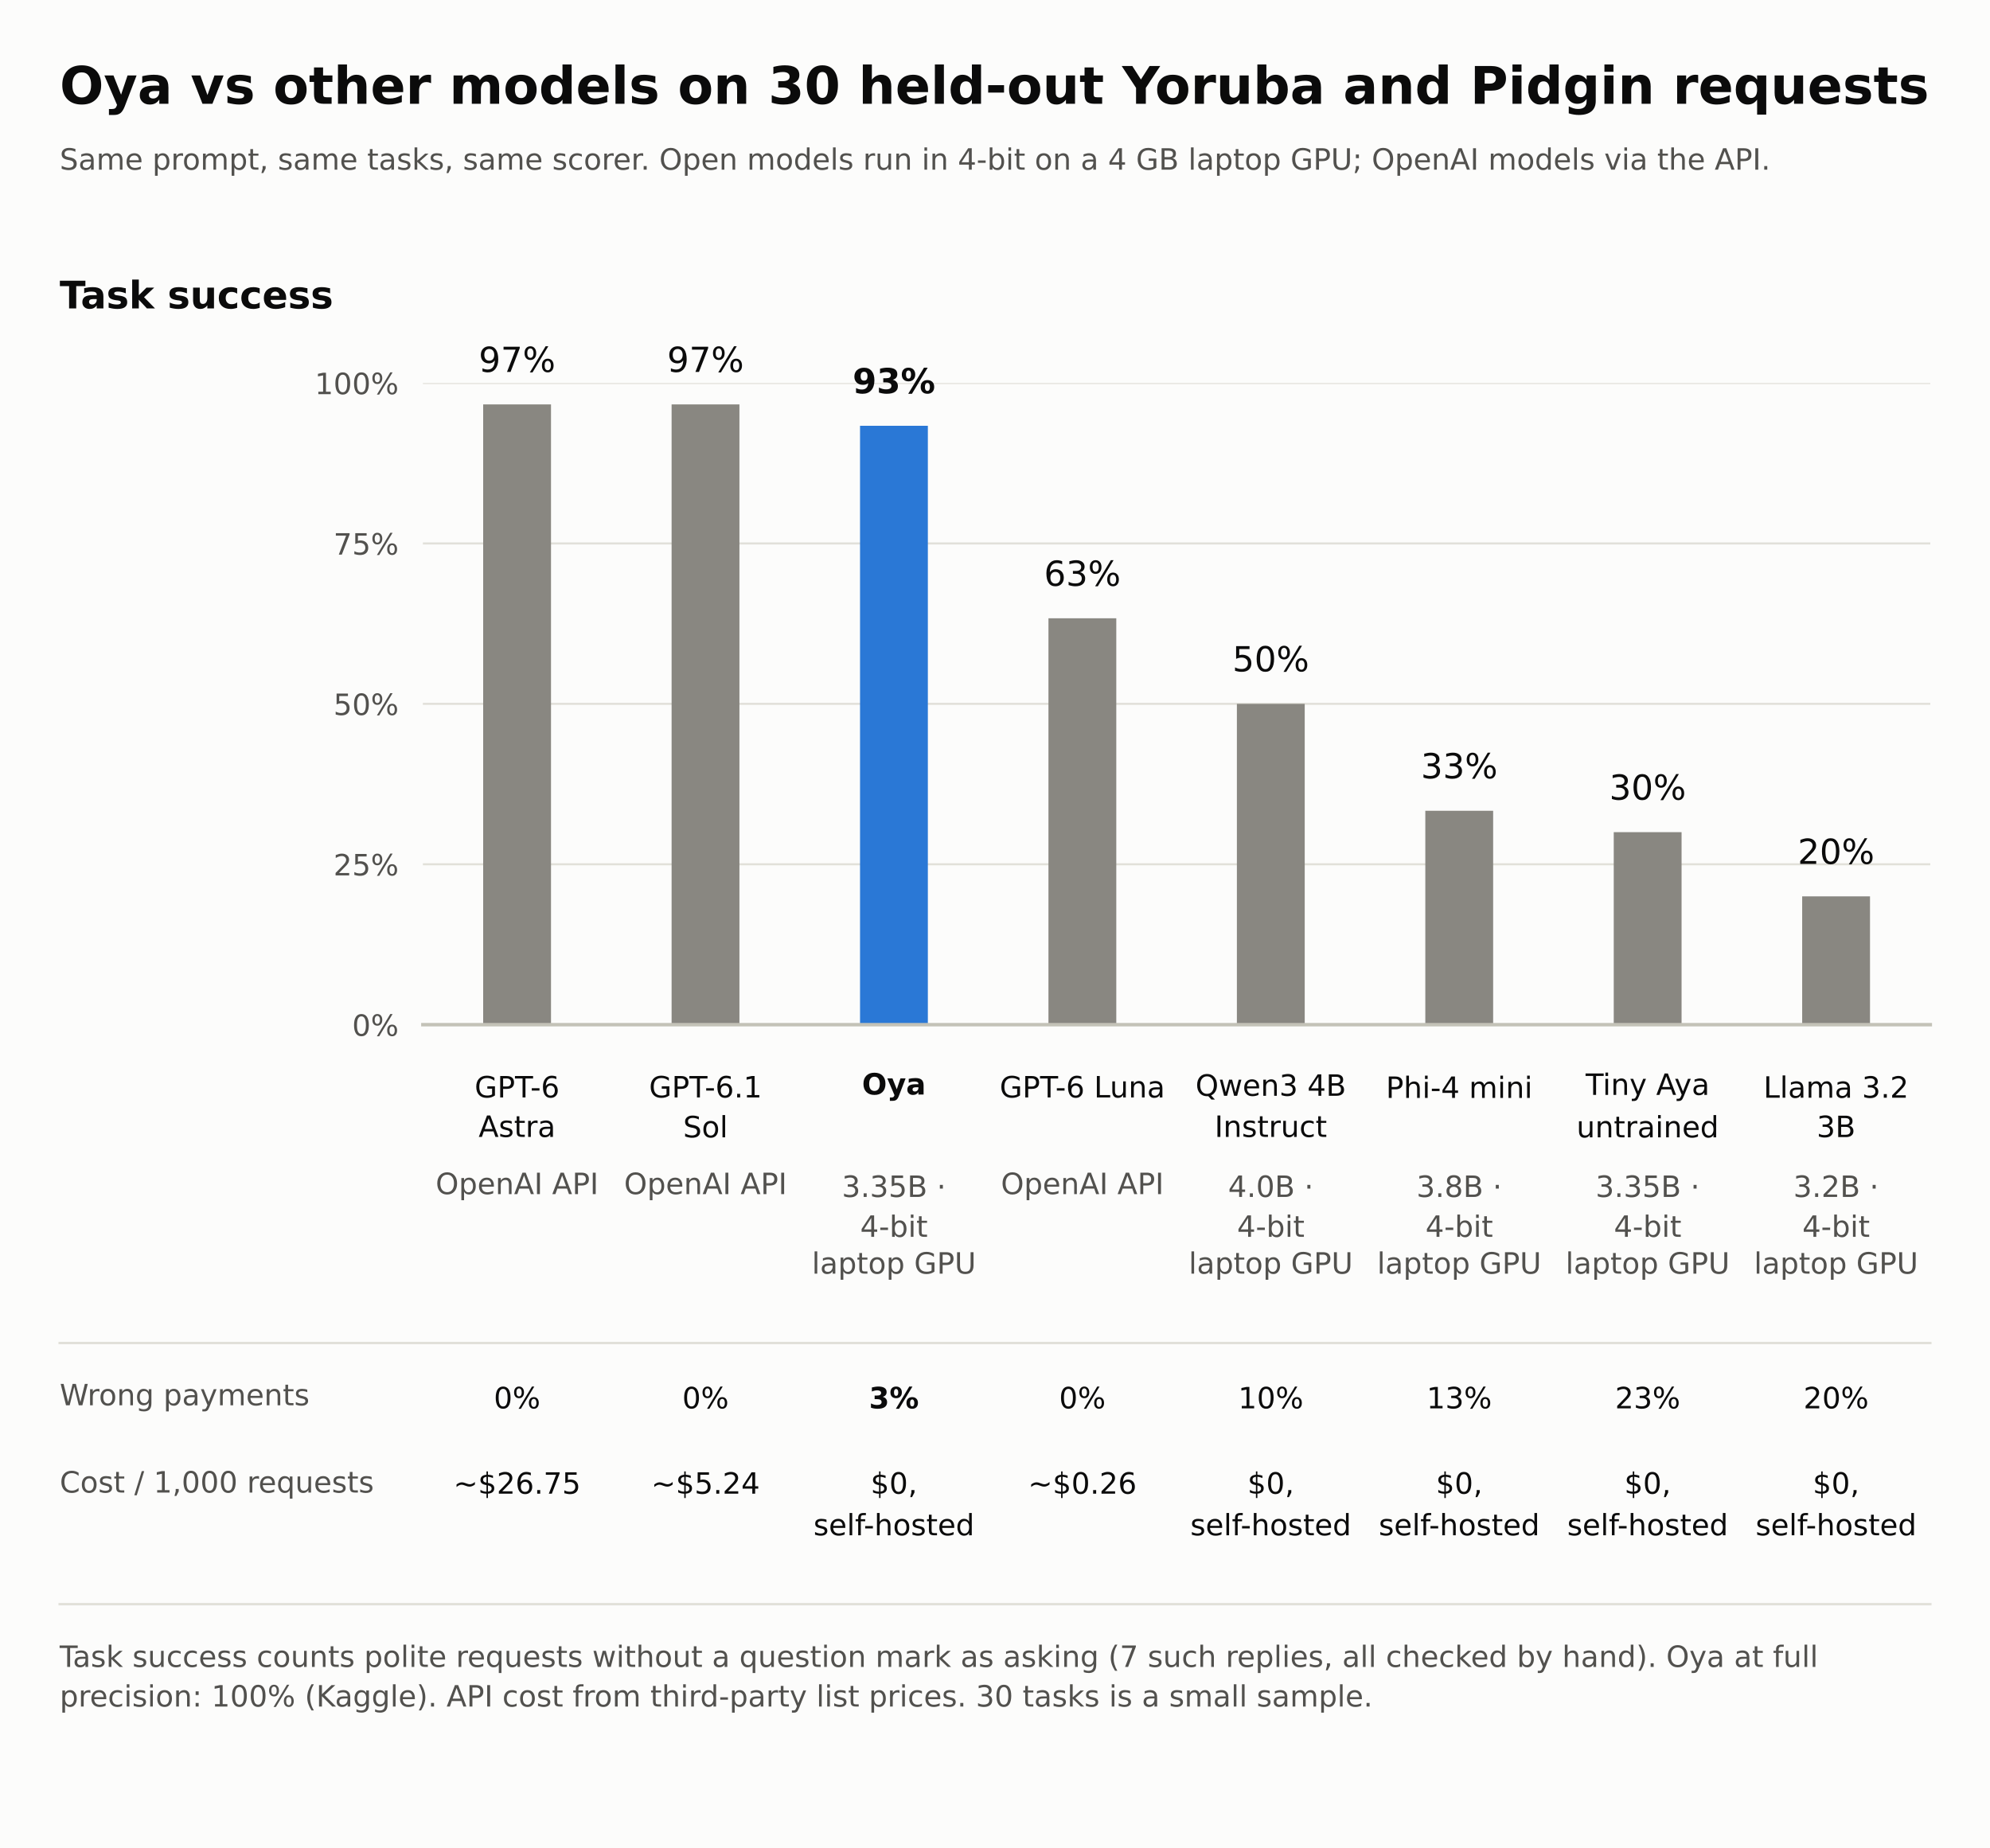
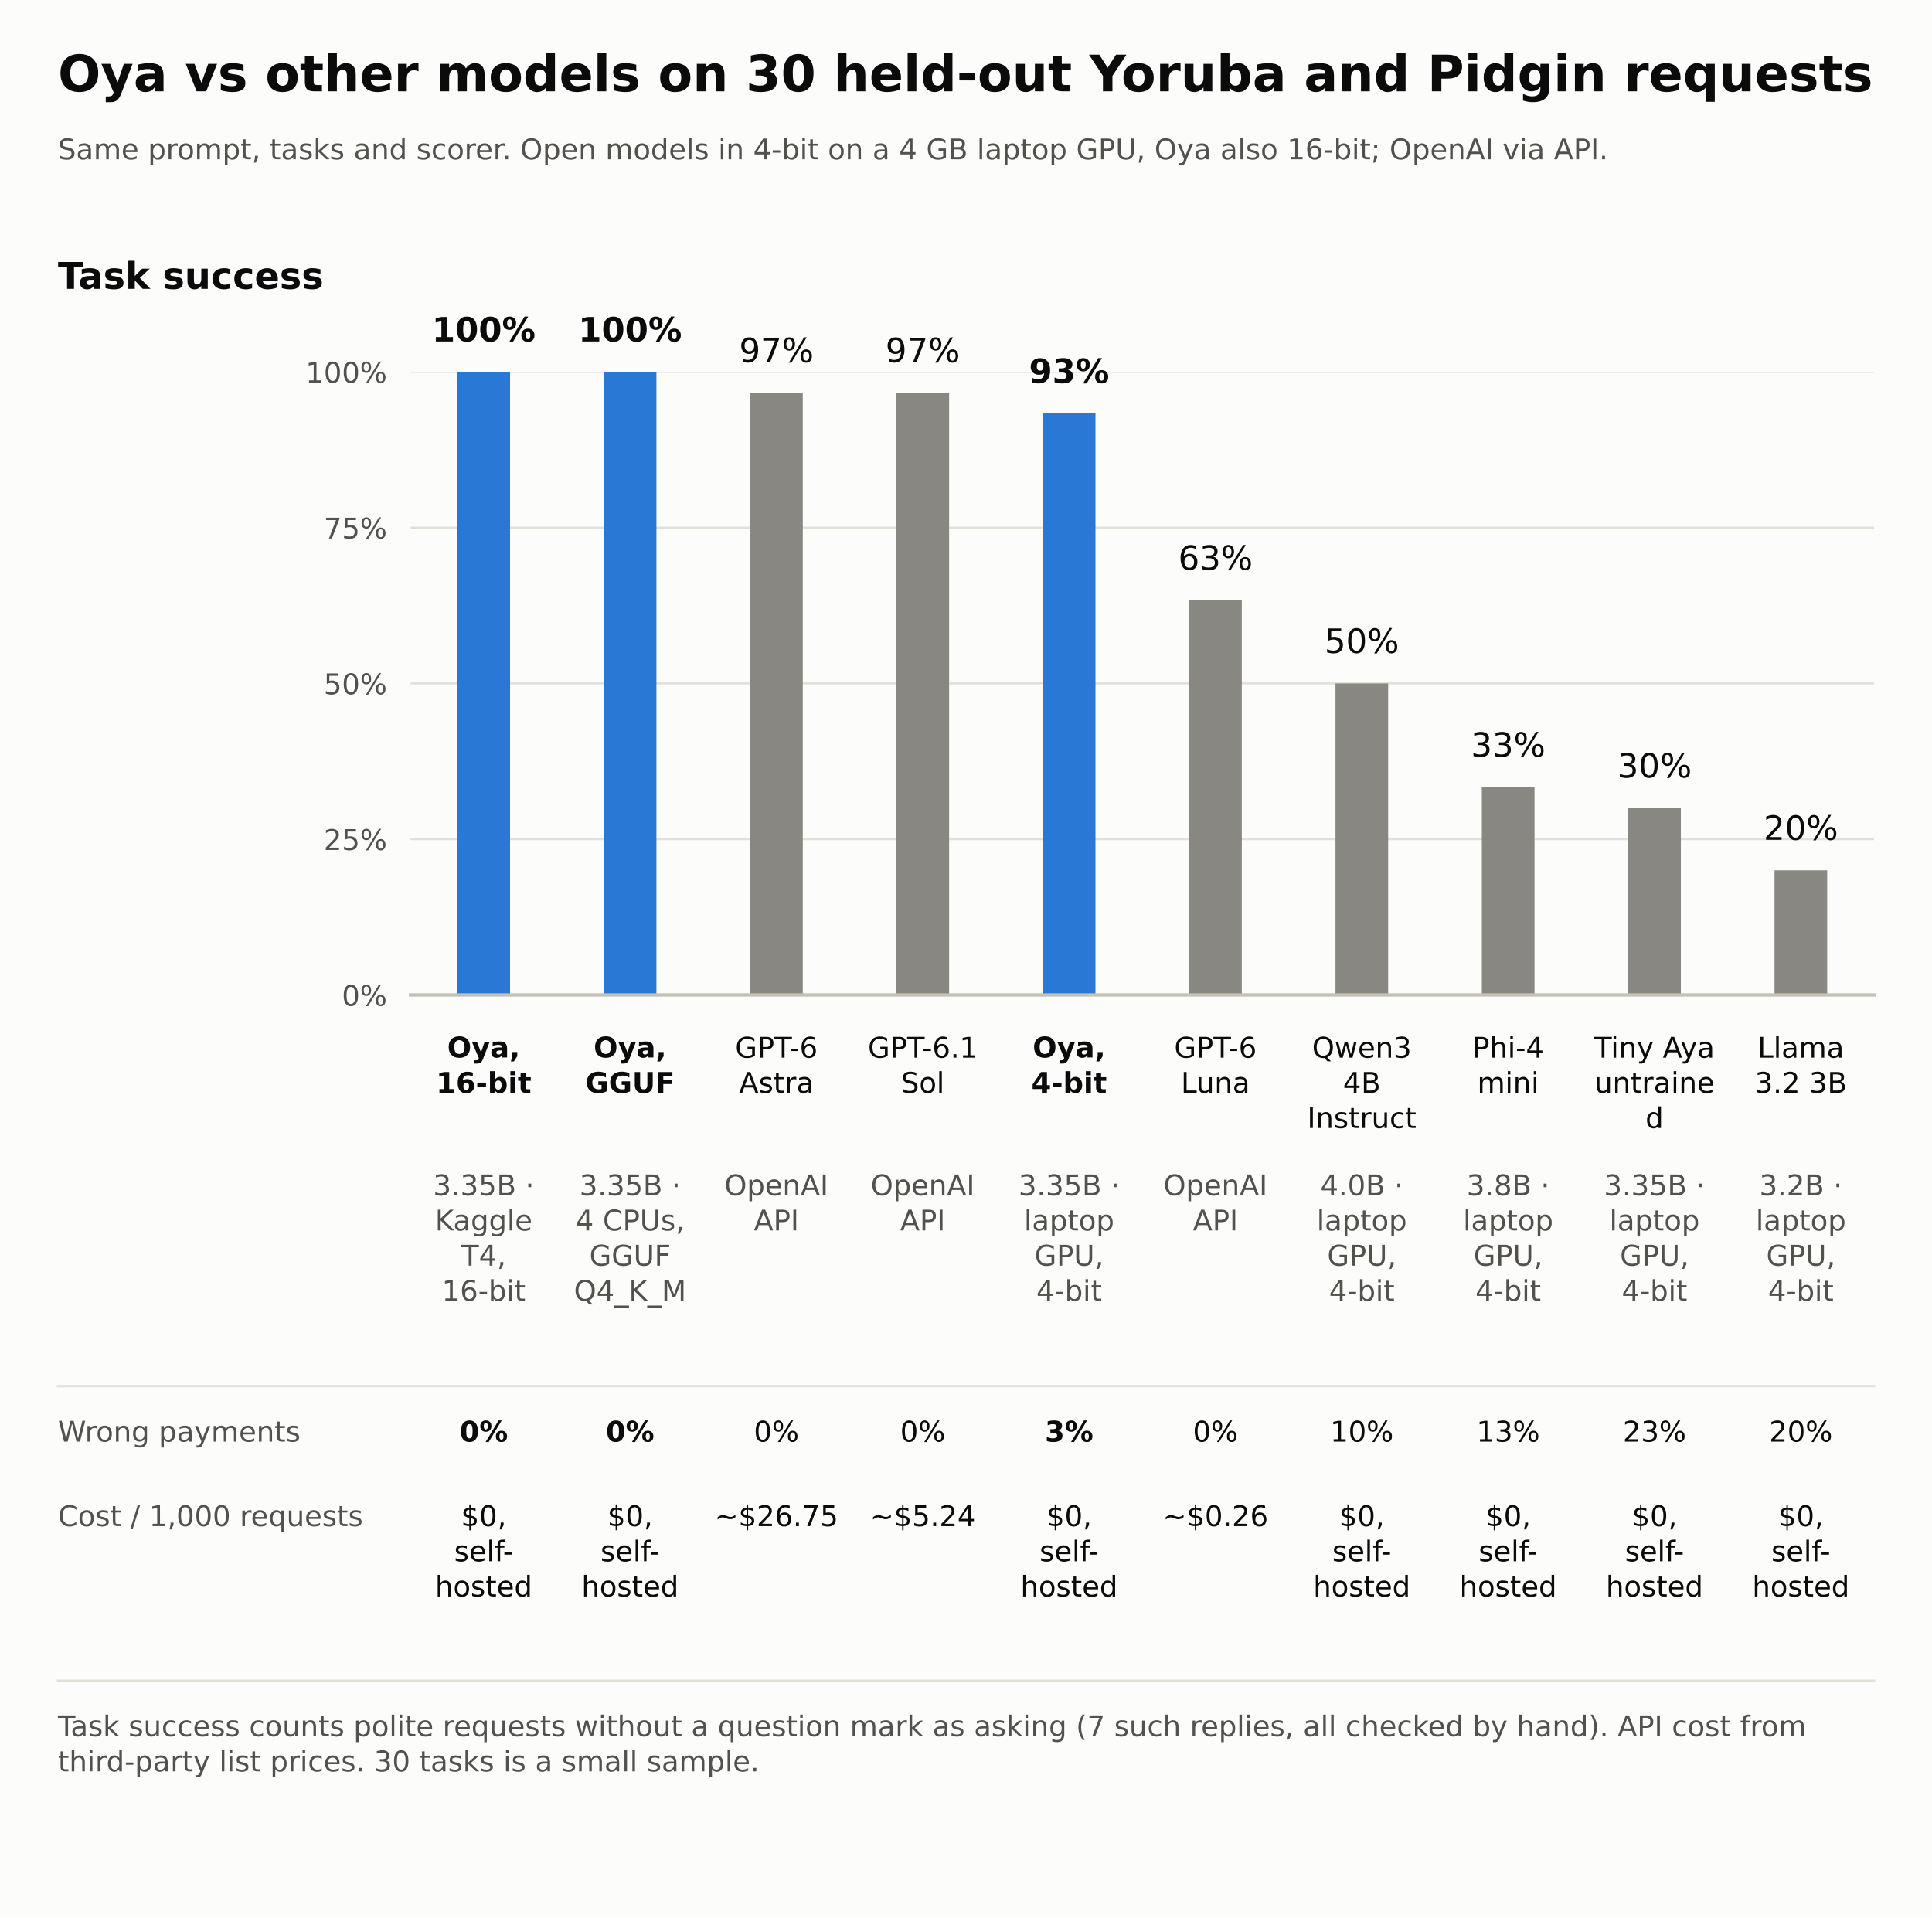
- <svg xmlns="http://www.w3.org/2000/svg" width="576pt" height="534.96pt" viewBox="0 0 576 534.96" version="1.1">
+ <svg xmlns="http://www.w3.org/2000/svg" width="576pt" height="571.68pt" viewBox="0 0 576 571.68" version="1.1">
  <defs>
    <style type="text/css">*{stroke-linejoin: round; stroke-linecap: butt}</style>
  </defs>
  <g id="figure_1">
    <g id="patch_1">
-       <path d="M 0 534.96  L 576 534.96  L 576 0  L 0 0  z " style="fill: #fcfcfb" />
+       <path d="M 0 571.68  L 576 571.68  L 576 0  L 0 0  z " style="fill: #fcfcfb" />
    </g>
    <g id="axes_1">
      <g id="patch_2">
        <path d="M 122.4 296.64  L 558.72 296.64  L 558.72 110.88  L 122.4 110.88  z " style="fill: #fcfcfb" />
      </g>
      <g id="matplotlib.axis_1" />
      <g id="matplotlib.axis_2">
        <g id="ytick_1">
          <g id="line2d_1">
-             <path d="M 122.4 296.64  L 558.72 296.64  " clip-path="url(#pf411ef911c)" style="fill: none; stroke: #e1e0d9; stroke-width: 0.6; stroke-linecap: square" />
+             <path d="M 122.4 296.64  L 558.72 296.64  " clip-path="url(#p44c6558066)" style="fill: none; stroke: #e1e0d9; stroke-width: 0.6; stroke-linecap: square" />
          </g>
          <g id="line2d_2" />
          <g id="text_1">
-             <text style="font-size: 8.5px; font-family: 'DejaVu Sans'; text-anchor: end; fill: #52514e" x="115.4" y="299.869" transform="rotate(-0 115.4 299.869)">0%</text>
+             <text style="font-size: 8.5px; font-family: 'DejaVu Sans'; text-anchor: end; fill: #52514e" x="115.4" y="299.869" transform="rotate(-0 115.4 299.8693)">0%</text>
          </g>
        </g>
        <g id="ytick_2">
          <g id="line2d_3">
-             <path d="M 122.4 250.2  L 558.72 250.2  " clip-path="url(#pf411ef911c)" style="fill: none; stroke: #e1e0d9; stroke-width: 0.6; stroke-linecap: square" />
+             <path d="M 122.4 250.2  L 558.72 250.2  " clip-path="url(#p44c6558066)" style="fill: none; stroke: #e1e0d9; stroke-width: 0.6; stroke-linecap: square" />
          </g>
          <g id="line2d_4" />
          <g id="text_2">
-             <text style="font-size: 8.5px; font-family: 'DejaVu Sans'; text-anchor: end; fill: #52514e" x="115.4" y="253.429" transform="rotate(-0 115.4 253.429)">25%</text>
+             <text style="font-size: 8.5px; font-family: 'DejaVu Sans'; text-anchor: end; fill: #52514e" x="115.4" y="253.429" transform="rotate(-0 115.4 253.4293)">25%</text>
          </g>
        </g>
        <g id="ytick_3">
          <g id="line2d_5">
-             <path d="M 122.4 203.76  L 558.72 203.76  " clip-path="url(#pf411ef911c)" style="fill: none; stroke: #e1e0d9; stroke-width: 0.6; stroke-linecap: square" />
+             <path d="M 122.4 203.76  L 558.72 203.76  " clip-path="url(#p44c6558066)" style="fill: none; stroke: #e1e0d9; stroke-width: 0.6; stroke-linecap: square" />
          </g>
          <g id="line2d_6" />
          <g id="text_3">
-             <text style="font-size: 8.5px; font-family: 'DejaVu Sans'; text-anchor: end; fill: #52514e" x="115.4" y="206.989" transform="rotate(-0 115.4 206.989)">50%</text>
+             <text style="font-size: 8.5px; font-family: 'DejaVu Sans'; text-anchor: end; fill: #52514e" x="115.4" y="206.989" transform="rotate(-0 115.4 206.9893)">50%</text>
          </g>
        </g>
        <g id="ytick_4">
          <g id="line2d_7">
-             <path d="M 122.4 157.32  L 558.72 157.32  " clip-path="url(#pf411ef911c)" style="fill: none; stroke: #e1e0d9; stroke-width: 0.6; stroke-linecap: square" />
+             <path d="M 122.4 157.32  L 558.72 157.32  " clip-path="url(#p44c6558066)" style="fill: none; stroke: #e1e0d9; stroke-width: 0.6; stroke-linecap: square" />
          </g>
          <g id="line2d_8" />
          <g id="text_4">
-             <text style="font-size: 8.5px; font-family: 'DejaVu Sans'; text-anchor: end; fill: #52514e" x="115.4" y="160.549" transform="rotate(-0 115.4 160.549)">75%</text>
+             <text style="font-size: 8.5px; font-family: 'DejaVu Sans'; text-anchor: end; fill: #52514e" x="115.4" y="160.549" transform="rotate(-0 115.4 160.5493)">75%</text>
          </g>
        </g>
        <g id="ytick_5">
          <g id="line2d_9">
-             <path d="M 122.4 110.88  L 558.72 110.88  " clip-path="url(#pf411ef911c)" style="fill: none; stroke: #e1e0d9; stroke-width: 0.6; stroke-linecap: square" />
+             <path d="M 122.4 110.88  L 558.72 110.88  " clip-path="url(#p44c6558066)" style="fill: none; stroke: #e1e0d9; stroke-width: 0.6; stroke-linecap: square" />
          </g>
          <g id="line2d_10" />
          <g id="text_5">
-             <text style="font-size: 8.5px; font-family: 'DejaVu Sans'; text-anchor: end; fill: #52514e" x="115.4" y="114.109" transform="rotate(-0 115.4 114.109)">100%</text>
+             <text style="font-size: 8.5px; font-family: 'DejaVu Sans'; text-anchor: end; fill: #52514e" x="115.4" y="114.109" transform="rotate(-0 115.4 114.1093)">100%</text>
          </g>
        </g>
      </g>
      <g id="patch_3">
-         <path d="M 139.853 296.64  L 159.487 296.64  L 159.487 117.072  L 139.853 117.072  z " clip-path="url(#pf411ef911c)" style="fill: #898781" />
+         <path d="M 136.362 296.64  L 152.07 296.64  L 152.07 110.88  L 136.362 110.88  z " clip-path="url(#p44c6558066)" style="fill: #2a78d6" />
      </g>
      <g id="patch_4">
-         <path d="M 194.393 296.64  L 214.027 296.64  L 214.027 117.072  L 194.393 117.072  z " clip-path="url(#pf411ef911c)" style="fill: #898781" />
+         <path d="M 179.994 296.64  L 195.702 296.64  L 195.702 110.88  L 179.994 110.88  z " clip-path="url(#p44c6558066)" style="fill: #2a78d6" />
      </g>
      <g id="patch_5">
-         <path d="M 248.933 296.64  L 268.567 296.64  L 268.567 123.264  L 248.933 123.264  z " clip-path="url(#pf411ef911c)" style="fill: #2a78d6" />
+         <path d="M 223.626 296.64  L 239.334 296.64  L 239.334 117.072  L 223.626 117.072  z " clip-path="url(#p44c6558066)" style="fill: #898781" />
      </g>
      <g id="patch_6">
-         <path d="M 303.473 296.64  L 323.107 296.64  L 323.107 178.992  L 303.473 178.992  z " clip-path="url(#pf411ef911c)" style="fill: #898781" />
+         <path d="M 267.258 296.64  L 282.966 296.64  L 282.966 117.072  L 267.258 117.072  z " clip-path="url(#p44c6558066)" style="fill: #898781" />
      </g>
      <g id="patch_7">
-         <path d="M 358.013 296.64  L 377.647 296.64  L 377.647 203.76  L 358.013 203.76  z " clip-path="url(#pf411ef911c)" style="fill: #898781" />
+         <path d="M 310.89 296.64  L 326.598 296.64  L 326.598 123.264  L 310.89 123.264  z " clip-path="url(#p44c6558066)" style="fill: #2a78d6" />
      </g>
      <g id="patch_8">
-         <path d="M 412.553 296.64  L 432.187 296.64  L 432.187 234.72  L 412.553 234.72  z " clip-path="url(#pf411ef911c)" style="fill: #898781" />
+         <path d="M 354.522 296.64  L 370.23 296.64  L 370.23 178.992  L 354.522 178.992  z " clip-path="url(#p44c6558066)" style="fill: #898781" />
      </g>
      <g id="patch_9">
-         <path d="M 467.093 296.64  L 486.727 296.64  L 486.727 240.912  L 467.093 240.912  z " clip-path="url(#pf411ef911c)" style="fill: #898781" />
+         <path d="M 398.154 296.64  L 413.862 296.64  L 413.862 203.76  L 398.154 203.76  z " clip-path="url(#p44c6558066)" style="fill: #898781" />
      </g>
      <g id="patch_10">
-         <path d="M 521.633 296.64  L 541.267 296.64  L 541.267 259.488  L 521.633 259.488  z " clip-path="url(#pf411ef911c)" style="fill: #898781" />
+         <path d="M 441.786 296.64  L 457.494 296.64  L 457.494 234.72  L 441.786 234.72  z " clip-path="url(#p44c6558066)" style="fill: #898781" />
+       </g>
+       <g id="patch_11">
+         <path d="M 485.418 296.64  L 501.126 296.64  L 501.126 240.912  L 485.418 240.912  z " clip-path="url(#p44c6558066)" style="fill: #898781" />
+       </g>
+       <g id="patch_12">
+         <path d="M 529.05 296.64  L 544.758 296.64  L 544.758 259.488  L 529.05 259.488  z " clip-path="url(#p44c6558066)" style="fill: #898781" />
      </g>
      <g id="line2d_11">
        <path d="M 122.4 296.64  L 558.72 296.64  " style="fill: none; stroke: #c3c2b7; stroke-linecap: square" />
      </g>
      <g id="text_6">
-         <text style="font-size: 10px; font-family: 'DejaVu Sans'; text-anchor: middle; fill: #0b0b0b" x="149.67" y="107.67" transform="rotate(-0 149.67 107.6697)">97%</text>
+         <text style="font-weight: 700; font-size: 10px; font-family: 'DejaVu Sans'; text-anchor: middle; fill: #0b0b0b" x="144.216" y="101.8" transform="rotate(-0 144.216 101.8003)">100%</text>
      </g>
      <g id="text_7">
-         <text style="font-size: 10px; font-family: 'DejaVu Sans'; text-anchor: middle; fill: #0b0b0b" x="204.21" y="107.67" transform="rotate(-0 204.21 107.6697)">97%</text>
+         <text style="font-weight: 700; font-size: 10px; font-family: 'DejaVu Sans'; text-anchor: middle; fill: #0b0b0b" x="187.848" y="101.8" transform="rotate(-0 187.848 101.8003)">100%</text>
      </g>
      <g id="text_8">
-         <text style="font-weight: 700; font-size: 10px; font-family: 'DejaVu Sans'; text-anchor: middle; fill: #0b0b0b" x="258.75" y="113.862" transform="rotate(-0 258.75 113.8617)">93%</text>
+         <text style="font-size: 10px; font-family: 'DejaVu Sans'; text-anchor: middle; fill: #0b0b0b" x="231.48" y="107.992" transform="rotate(-0 231.48 107.9923)">97%</text>
      </g>
      <g id="text_9">
-         <text style="font-size: 10px; font-family: 'DejaVu Sans'; text-anchor: middle; fill: #0b0b0b" x="313.29" y="169.59" transform="rotate(-0 313.29 169.5897)">63%</text>
+         <text style="font-size: 10px; font-family: 'DejaVu Sans'; text-anchor: middle; fill: #0b0b0b" x="275.112" y="107.992" transform="rotate(-0 275.112 107.9923)">97%</text>
      </g>
      <g id="text_10">
-         <text style="font-size: 10px; font-family: 'DejaVu Sans'; text-anchor: middle; fill: #0b0b0b" x="367.83" y="194.358" transform="rotate(-0 367.83 194.3577)">50%</text>
+         <text style="font-weight: 700; font-size: 10px; font-family: 'DejaVu Sans'; text-anchor: middle; fill: #0b0b0b" x="318.744" y="114.184" transform="rotate(-0 318.744 114.1843)">93%</text>
      </g>
      <g id="text_11">
-         <text style="font-size: 10px; font-family: 'DejaVu Sans'; text-anchor: middle; fill: #0b0b0b" x="422.37" y="225.318" transform="rotate(-0 422.37 225.3177)">33%</text>
+         <text style="font-size: 10px; font-family: 'DejaVu Sans'; text-anchor: middle; fill: #0b0b0b" x="362.376" y="169.912" transform="rotate(-0 362.376 169.9123)">63%</text>
      </g>
      <g id="text_12">
-         <text style="font-size: 10px; font-family: 'DejaVu Sans'; text-anchor: middle; fill: #0b0b0b" x="476.91" y="231.51" transform="rotate(-0 476.91 231.5097)">30%</text>
+         <text style="font-size: 10px; font-family: 'DejaVu Sans'; text-anchor: middle; fill: #0b0b0b" x="406.008" y="194.68" transform="rotate(-0 406.008 194.6803)">50%</text>
      </g>
      <g id="text_13">
-         <text style="font-size: 10px; font-family: 'DejaVu Sans'; text-anchor: middle; fill: #0b0b0b" x="531.45" y="250.086" transform="rotate(-0 531.45 250.0857)">20%</text>
+         <text style="font-size: 10px; font-family: 'DejaVu Sans'; text-anchor: middle; fill: #0b0b0b" x="449.64" y="225.64" transform="rotate(-0 449.64 225.6403)">33%</text>
+       </g>
+       <g id="text_14">
+         <text style="font-size: 10px; font-family: 'DejaVu Sans'; text-anchor: middle; fill: #0b0b0b" x="493.272" y="231.832" transform="rotate(-0 493.272 231.8323)">30%</text>
+       </g>
+       <g id="text_15">
+         <text style="font-size: 10px; font-family: 'DejaVu Sans'; text-anchor: middle; fill: #0b0b0b" x="536.904" y="250.408" transform="rotate(-0 536.904 250.4083)">20%</text>
      </g>
    </g>
    <g id="line2d_12">
-       <path d="M 17.28 388.8  L 558.72 388.8  " style="fill: none; stroke: #e1e0d9; stroke-width: 0.7; stroke-linecap: square" />
+       <path d="M 17.28 413.28  L 558.72 413.28  " style="fill: none; stroke: #e1e0d9; stroke-width: 0.7; stroke-linecap: square" />
    </g>
    <g id="line2d_13">
-       <path d="M 17.28 464.4  L 558.72 464.4  " style="fill: none; stroke: #e1e0d9; stroke-width: 0.7; stroke-linecap: square" />
-     </g>
-     <g id="text_14">
-       <text style="font-weight: 700; font-size: 15px; font-family: 'DejaVu Sans'; text-anchor: start; fill: #0b0b0b" x="17.28" y="30.045" transform="rotate(-0 17.28 30.04547)">Oya vs other models on 30 held-out Yoruba and Pidgin requests</text>
-     </g>
-     <g id="text_15">
-       <text style="font-size: 8.5px; font-family: 'DejaVu Sans'; text-anchor: start; fill: #52514e" x="17.28" y="49.123" transform="rotate(-0 17.28 49.12297)">Same prompt, same tasks, same scorer. Open models run in 4-bit on a 4 GB laptop GPU; OpenAI models via the API.</text>
+       <path d="M 17.28 501.12  L 558.72 501.12  " style="fill: none; stroke: #e1e0d9; stroke-width: 0.7; stroke-linecap: square" />
    </g>
    <g id="text_16">
-       <text style="font-weight: 700; font-size: 11px; font-family: 'DejaVu Sans'; text-anchor: start; fill: #0b0b0b" x="17.28" y="89.286" transform="rotate(-0 17.28 89.28594)">Task success</text>
+       <text style="font-weight: 700; font-size: 15px; font-family: 'DejaVu Sans'; text-anchor: start; fill: #0b0b0b" x="17.28" y="27.238" transform="rotate(-0 17.28 27.23766)">Oya vs other models on 30 held-out Yoruba and Pidgin requests</text>
    </g>
    <g id="text_17">
-       <text style="font-size: 8.5px; font-family: 'DejaVu Sans'; fill: #0b0b0b" transform="translate(137.3709 317.7114)">GPT-6</text>
-       <text style="font-size: 8.5px; font-family: 'DejaVu Sans'; fill: #0b0b0b" transform="translate(138.531 329.1306)">Astra</text>
+       <text style="font-size: 8.5px; font-family: 'DejaVu Sans'; text-anchor: start; fill: #52514e" x="17.28" y="47.499" transform="rotate(-0 17.28 47.49867)">Same prompt, tasks and scorer. Open models in 4-bit on a 4 GB laptop GPU, Oya also 16-bit; OpenAI via API.</text>
    </g>
    <g id="text_18">
-       <text style="font-size: 8.5px; font-family: 'DejaVu Sans'; text-anchor: middle; fill: #52514e" x="149.67" y="345.688" transform="rotate(-0 149.67 345.6879)">OpenAI API</text>
+       <text style="font-weight: 700; font-size: 11px; font-family: 'DejaVu Sans'; text-anchor: start; fill: #0b0b0b" x="17.28" y="86.118" transform="rotate(-0 17.28 86.11828)">Task success</text>
    </g>
    <g id="text_19">
-       <text style="font-size: 8.5px; font-family: 'DejaVu Sans'; text-anchor: middle; fill: #0b0b0b" x="149.67" y="407.711" transform="rotate(-0 149.67 407.7114)">0%</text>
+       <text style="font-weight: 700; font-size: 8.5px; font-family: 'DejaVu Sans'; fill: #0b0b0b" transform="translate(133.3499 315.2723)">Oya,</text>
+       <text style="font-weight: 700; font-size: 8.5px; font-family: 'DejaVu Sans'; fill: #0b0b0b" transform="translate(130.0077 325.8256)">16-bit</text>
    </g>
    <g id="text_20">
-       <text style="font-size: 8.5px; font-family: 'DejaVu Sans'; text-anchor: middle; fill: #0b0b0b" x="149.67" y="432.422" transform="rotate(-0 149.67 432.422)">~$26.75</text>
+       <text style="font-size: 8.5px; font-family: 'DejaVu Sans'; fill: #52514e" transform="translate(129.1358 356.3787)">3.35B ·</text>
+       <text style="font-size: 8.5px; font-family: 'DejaVu Sans'; fill: #52514e" transform="translate(129.7069 366.8656)">Kaggle</text>
+       <text style="font-size: 8.5px; font-family: 'DejaVu Sans'; fill: #52514e" transform="translate(137.5654 377.3526)">T4,</text>
+       <text style="font-size: 8.5px; font-family: 'DejaVu Sans'; fill: #52514e" transform="translate(131.7296 387.8395)">16-bit</text>
    </g>
    <g id="text_21">
-       <text style="font-size: 8.5px; font-family: 'DejaVu Sans'; fill: #0b0b0b" transform="translate(187.8561 317.7114)">GPT-6.1</text>
-       <text style="font-size: 8.5px; font-family: 'DejaVu Sans'; fill: #0b0b0b" transform="translate(197.7307 329.2614)">Sol</text>
+       <text style="font-weight: 700; font-size: 8.5px; font-family: 'DejaVu Sans'; text-anchor: middle; fill: #0b0b0b" x="144.216" y="429.819" transform="rotate(-0 144.216 429.8187)">0%</text>
    </g>
    <g id="text_22">
-       <text style="font-size: 8.5px; font-family: 'DejaVu Sans'; text-anchor: middle; fill: #52514e" x="204.21" y="345.688" transform="rotate(-0 204.21 345.6879)">OpenAI API</text>
+       <text style="font-size: 8.5px; font-family: 'DejaVu Sans'; fill: #0b0b0b" transform="translate(137.4572 455.0187)">$0,</text>
+       <text style="font-size: 8.5px; font-family: 'DejaVu Sans'; fill: #0b0b0b" transform="translate(135.4105 465.5056)">self-</text>
+       <text style="font-size: 8.5px; font-family: 'DejaVu Sans'; fill: #0b0b0b" transform="translate(129.7288 475.9926)">hosted</text>
    </g>
    <g id="text_23">
-       <text style="font-size: 8.5px; font-family: 'DejaVu Sans'; text-anchor: middle; fill: #0b0b0b" x="204.21" y="407.711" transform="rotate(-0 204.21 407.7114)">0%</text>
+       <text style="font-weight: 700; font-size: 8.5px; font-family: 'DejaVu Sans'; fill: #0b0b0b" transform="translate(176.9819 315.2723)">Oya,</text>
+       <text style="font-weight: 700; font-size: 8.5px; font-family: 'DejaVu Sans'; fill: #0b0b0b" transform="translate(174.5169 325.8256)">GGUF</text>
    </g>
    <g id="text_24">
-       <text style="font-size: 8.5px; font-family: 'DejaVu Sans'; text-anchor: middle; fill: #0b0b0b" x="204.21" y="432.422" transform="rotate(-0 204.21 432.422)">~$5.24</text>
+       <text style="font-size: 8.5px; font-family: 'DejaVu Sans'; fill: #52514e" transform="translate(172.7678 356.3787)">3.35B ·</text>
+       <text style="font-size: 8.5px; font-family: 'DejaVu Sans'; fill: #52514e" transform="translate(171.5878 366.8656)">4 CPUs,</text>
+       <text style="font-size: 8.5px; font-family: 'DejaVu Sans'; fill: #52514e" transform="translate(175.7069 377.3526)">GGUF</text>
+       <text style="font-size: 8.5px; font-family: 'DejaVu Sans'; fill: #52514e" transform="translate(171.0944 387.8395)">Q4_K_M</text>
    </g>
    <g id="text_25">
-       <text style="font-weight: 700; font-size: 8.5px; font-family: 'DejaVu Sans'; text-anchor: middle; fill: #0b0b0b" x="258.75" y="316.855" transform="rotate(-0 258.75 316.8547)">Oya</text>
+       <text style="font-weight: 700; font-size: 8.5px; font-family: 'DejaVu Sans'; text-anchor: middle; fill: #0b0b0b" x="187.848" y="429.819" transform="rotate(-0 187.848 429.8187)">0%</text>
    </g>
    <g id="text_26">
-       <text style="font-size: 8.5px; font-family: 'DejaVu Sans'; fill: #52514e" transform="translate(243.6698 346.5114)">3.35B ·</text>
-       <text style="font-size: 8.5px; font-family: 'DejaVu Sans'; fill: #52514e" transform="translate(248.9677 358.0614)">4-bit</text>
-       <text style="font-size: 8.5px; font-family: 'DejaVu Sans'; fill: #52514e" transform="translate(234.9852 368.713)">laptop GPU</text>
+       <text style="font-size: 8.5px; font-family: 'DejaVu Sans'; fill: #0b0b0b" transform="translate(181.0892 455.0187)">$0,</text>
+       <text style="font-size: 8.5px; font-family: 'DejaVu Sans'; fill: #0b0b0b" transform="translate(179.0425 465.5056)">self-</text>
+       <text style="font-size: 8.5px; font-family: 'DejaVu Sans'; fill: #0b0b0b" transform="translate(173.3608 475.9926)">hosted</text>
    </g>
    <g id="text_27">
-       <text style="font-weight: 700; font-size: 8.5px; font-family: 'DejaVu Sans'; text-anchor: middle; fill: #0b0b0b" x="258.75" y="407.711" transform="rotate(-0 258.75 407.7114)">3%</text>
+       <text style="font-size: 8.5px; font-family: 'DejaVu Sans'; fill: #0b0b0b" transform="translate(219.1789 315.3387)">GPT-6</text>
+       <text style="font-size: 8.5px; font-family: 'DejaVu Sans'; fill: #0b0b0b" transform="translate(220.341 325.8256)">Astra</text>
    </g>
    <g id="text_28">
-       <text style="font-size: 8.5px; font-family: 'DejaVu Sans'; fill: #0b0b0b" transform="translate(251.9912 432.422)">$0,</text>
-       <text style="font-size: 8.5px; font-family: 'DejaVu Sans'; fill: #0b0b0b" transform="translate(235.456 444.4614)">self-hosted</text>
+       <text style="font-size: 8.5px; font-family: 'DejaVu Sans'; fill: #52514e" transform="translate(215.9668 356.3787)">OpenAI</text>
+       <text style="font-size: 8.5px; font-family: 'DejaVu Sans'; fill: #52514e" transform="translate(224.7564 366.8656)">API</text>
    </g>
    <g id="text_29">
-       <text style="font-size: 8.5px; font-family: 'DejaVu Sans'; text-anchor: middle; fill: #0b0b0b" x="313.29" y="317.711" transform="rotate(-0 313.29 317.7114)">GPT-6 Luna</text>
+       <text style="font-size: 8.5px; font-family: 'DejaVu Sans'; text-anchor: middle; fill: #0b0b0b" x="231.48" y="429.819" transform="rotate(-0 231.48 429.8187)">0%</text>
    </g>
    <g id="text_30">
-       <text style="font-size: 8.5px; font-family: 'DejaVu Sans'; text-anchor: middle; fill: #52514e" x="313.29" y="345.688" transform="rotate(-0 313.29 345.6879)">OpenAI API</text>
+       <text style="font-size: 8.5px; font-family: 'DejaVu Sans'; text-anchor: middle; fill: #0b0b0b" x="231.48" y="455.019" transform="rotate(-0 231.48 455.0187)">~$26.75</text>
    </g>
    <g id="text_31">
-       <text style="font-size: 8.5px; font-family: 'DejaVu Sans'; text-anchor: middle; fill: #0b0b0b" x="313.29" y="407.711" transform="rotate(-0 313.29 407.7114)">0%</text>
+       <text style="font-size: 8.5px; font-family: 'DejaVu Sans'; fill: #0b0b0b" transform="translate(258.7561 315.3387)">GPT-6.1</text>
+       <text style="font-size: 8.5px; font-family: 'DejaVu Sans'; fill: #0b0b0b" transform="translate(268.6327 325.8256)">Sol</text>
    </g>
    <g id="text_32">
-       <text style="font-size: 8.5px; font-family: 'DejaVu Sans'; text-anchor: middle; fill: #0b0b0b" x="313.29" y="432.422" transform="rotate(-0 313.29 432.422)">~$0.26</text>
+       <text style="font-size: 8.5px; font-family: 'DejaVu Sans'; fill: #52514e" transform="translate(259.5988 356.3787)">OpenAI</text>
+       <text style="font-size: 8.5px; font-family: 'DejaVu Sans'; fill: #52514e" transform="translate(268.3884 366.8656)">API</text>
    </g>
    <g id="text_33">
-       <text style="font-size: 8.5px; font-family: 'DejaVu Sans'; fill: #0b0b0b" transform="translate(346.0255 317.2239)">Qwen3 4B</text>
-       <text style="font-size: 8.5px; font-family: 'DejaVu Sans'; fill: #0b0b0b" transform="translate(351.5591 329.1306)">Instruct</text>
+       <text style="font-size: 8.5px; font-family: 'DejaVu Sans'; text-anchor: middle; fill: #0b0b0b" x="275.112" y="429.819" transform="rotate(-0 275.112 429.8187)">0%</text>
    </g>
    <g id="text_34">
-       <text style="font-size: 8.5px; font-family: 'DejaVu Sans'; fill: #52514e" transform="translate(355.4539 346.5114)">4.0B ·</text>
-       <text style="font-size: 8.5px; font-family: 'DejaVu Sans'; fill: #52514e" transform="translate(358.0477 358.0614)">4-bit</text>
-       <text style="font-size: 8.5px; font-family: 'DejaVu Sans'; fill: #52514e" transform="translate(344.0652 368.713)">laptop GPU</text>
+       <text style="font-size: 8.5px; font-family: 'DejaVu Sans'; text-anchor: middle; fill: #0b0b0b" x="275.112" y="455.019" transform="rotate(-0 275.112 455.0187)">~$5.24</text>
    </g>
    <g id="text_35">
-       <text style="font-size: 8.5px; font-family: 'DejaVu Sans'; text-anchor: middle; fill: #0b0b0b" x="367.83" y="407.711" transform="rotate(-0 367.83 407.7114)">10%</text>
+       <text style="font-weight: 700; font-size: 8.5px; font-family: 'DejaVu Sans'; fill: #0b0b0b" transform="translate(307.8779 315.2723)">Oya,</text>
+       <text style="font-weight: 700; font-size: 8.5px; font-family: 'DejaVu Sans'; fill: #0b0b0b" transform="translate(307.4928 325.8256)">4-bit</text>
    </g>
    <g id="text_36">
-       <text style="font-size: 8.5px; font-family: 'DejaVu Sans'; fill: #0b0b0b" transform="translate(361.0712 432.422)">$0,</text>
-       <text style="font-size: 8.5px; font-family: 'DejaVu Sans'; fill: #0b0b0b" transform="translate(344.536 444.4614)">self-hosted</text>
+       <text style="font-size: 8.5px; font-family: 'DejaVu Sans'; fill: #52514e" transform="translate(303.6638 356.3787)">3.35B ·</text>
+       <text style="font-size: 8.5px; font-family: 'DejaVu Sans'; fill: #52514e" transform="translate(305.2961 366.8656)">laptop</text>
+       <text style="font-size: 8.5px; font-family: 'DejaVu Sans'; fill: #52514e" transform="translate(308.4271 377.3526)">GPU,</text>
+       <text style="font-size: 8.5px; font-family: 'DejaVu Sans'; fill: #52514e" transform="translate(308.9617 387.8395)">4-bit</text>
    </g>
    <g id="text_37">
-       <text style="font-size: 8.5px; font-family: 'DejaVu Sans'; text-anchor: middle; fill: #0b0b0b" x="422.37" y="317.847" transform="rotate(-0 422.37 317.8468)">Phi-4 mini</text>
+       <text style="font-weight: 700; font-size: 8.5px; font-family: 'DejaVu Sans'; text-anchor: middle; fill: #0b0b0b" x="318.744" y="429.819" transform="rotate(-0 318.744 429.8187)">3%</text>
    </g>
    <g id="text_38">
-       <text style="font-size: 8.5px; font-family: 'DejaVu Sans'; fill: #52514e" transform="translate(409.9939 346.5114)">3.8B ·</text>
-       <text style="font-size: 8.5px; font-family: 'DejaVu Sans'; fill: #52514e" transform="translate(412.5877 358.0614)">4-bit</text>
-       <text style="font-size: 8.5px; font-family: 'DejaVu Sans'; fill: #52514e" transform="translate(398.6052 368.713)">laptop GPU</text>
+       <text style="font-size: 8.5px; font-family: 'DejaVu Sans'; fill: #0b0b0b" transform="translate(311.9852 455.0187)">$0,</text>
+       <text style="font-size: 8.5px; font-family: 'DejaVu Sans'; fill: #0b0b0b" transform="translate(309.9385 465.5056)">self-</text>
+       <text style="font-size: 8.5px; font-family: 'DejaVu Sans'; fill: #0b0b0b" transform="translate(304.2568 475.9926)">hosted</text>
    </g>
    <g id="text_39">
-       <text style="font-size: 8.5px; font-family: 'DejaVu Sans'; text-anchor: middle; fill: #0b0b0b" x="422.37" y="407.711" transform="rotate(-0 422.37 407.7114)">13%</text>
+       <text style="font-size: 8.5px; font-family: 'DejaVu Sans'; fill: #0b0b0b" transform="translate(350.0749 315.3387)">GPT-6</text>
+       <text style="font-size: 8.5px; font-family: 'DejaVu Sans'; fill: #0b0b0b" transform="translate(352.091 325.8256)">Luna</text>
    </g>
    <g id="text_40">
-       <text style="font-size: 8.5px; font-family: 'DejaVu Sans'; fill: #0b0b0b" transform="translate(415.6112 432.422)">$0,</text>
-       <text style="font-size: 8.5px; font-family: 'DejaVu Sans'; fill: #0b0b0b" transform="translate(399.076 444.4614)">self-hosted</text>
+       <text style="font-size: 8.5px; font-family: 'DejaVu Sans'; fill: #52514e" transform="translate(346.8628 356.3787)">OpenAI</text>
+       <text style="font-size: 8.5px; font-family: 'DejaVu Sans'; fill: #52514e" transform="translate(355.6524 366.8656)">API</text>
    </g>
    <g id="text_41">
-       <text style="font-size: 8.5px; font-family: 'DejaVu Sans'; fill: #0b0b0b" transform="translate(458.9657 316.963)">Tiny Aya</text>
-       <text style="font-size: 8.5px; font-family: 'DejaVu Sans'; fill: #0b0b0b" transform="translate(456.3181 329.2614)">untrained</text>
+       <text style="font-size: 8.5px; font-family: 'DejaVu Sans'; text-anchor: middle; fill: #0b0b0b" x="362.376" y="429.819" transform="rotate(-0 362.376 429.8187)">0%</text>
    </g>
    <g id="text_42">
-       <text style="font-size: 8.5px; font-family: 'DejaVu Sans'; fill: #52514e" transform="translate(461.8298 346.5114)">3.35B ·</text>
-       <text style="font-size: 8.5px; font-family: 'DejaVu Sans'; fill: #52514e" transform="translate(467.1277 358.0614)">4-bit</text>
-       <text style="font-size: 8.5px; font-family: 'DejaVu Sans'; fill: #52514e" transform="translate(453.1452 368.713)">laptop GPU</text>
+       <text style="font-size: 8.5px; font-family: 'DejaVu Sans'; text-anchor: middle; fill: #0b0b0b" x="362.376" y="455.019" transform="rotate(-0 362.376 455.0187)">~$0.26</text>
    </g>
    <g id="text_43">
-       <text style="font-size: 8.5px; font-family: 'DejaVu Sans'; text-anchor: middle; fill: #0b0b0b" x="476.91" y="407.711" transform="rotate(-0 476.91 407.7114)">23%</text>
+       <text style="font-size: 8.5px; font-family: 'DejaVu Sans'; fill: #0b0b0b" transform="translate(391.1742 315.3387)">Qwen3</text>
+       <text style="font-size: 8.5px; font-family: 'DejaVu Sans'; fill: #0b0b0b" transform="translate(400.388 325.8256)">4B</text>
+       <text style="font-size: 8.5px; font-family: 'DejaVu Sans'; fill: #0b0b0b" transform="translate(389.7371 336.3126)">Instruct</text>
    </g>
    <g id="text_44">
-       <text style="font-size: 8.5px; font-family: 'DejaVu Sans'; fill: #0b0b0b" transform="translate(470.1512 432.422)">$0,</text>
-       <text style="font-size: 8.5px; font-family: 'DejaVu Sans'; fill: #0b0b0b" transform="translate(453.616 444.4614)">self-hosted</text>
+       <text style="font-size: 8.5px; font-family: 'DejaVu Sans'; fill: #52514e" transform="translate(393.6319 356.3787)">4.0B ·</text>
+       <text style="font-size: 8.5px; font-family: 'DejaVu Sans'; fill: #52514e" transform="translate(392.5601 366.8656)">laptop</text>
+       <text style="font-size: 8.5px; font-family: 'DejaVu Sans'; fill: #52514e" transform="translate(395.6911 377.3526)">GPU,</text>
+       <text style="font-size: 8.5px; font-family: 'DejaVu Sans'; fill: #52514e" transform="translate(396.2257 387.8395)">4-bit</text>
    </g>
    <g id="text_45">
-       <text style="font-size: 8.5px; font-family: 'DejaVu Sans'; fill: #0b0b0b" transform="translate(510.443 317.7864)">Llama 3.2</text>
-       <text style="font-size: 8.5px; font-family: 'DejaVu Sans'; fill: #0b0b0b" transform="translate(525.83 329.1864)">3B</text>
+       <text style="font-size: 8.5px; font-family: 'DejaVu Sans'; text-anchor: middle; fill: #0b0b0b" x="406.008" y="429.819" transform="rotate(-0 406.008 429.8187)">10%</text>
    </g>
    <g id="text_46">
-       <text style="font-size: 8.5px; font-family: 'DejaVu Sans'; fill: #52514e" transform="translate(519.0739 346.5114)">3.2B ·</text>
-       <text style="font-size: 8.5px; font-family: 'DejaVu Sans'; fill: #52514e" transform="translate(521.6677 358.0614)">4-bit</text>
-       <text style="font-size: 8.5px; font-family: 'DejaVu Sans'; fill: #52514e" transform="translate(507.6852 368.713)">laptop GPU</text>
+       <text style="font-size: 8.5px; font-family: 'DejaVu Sans'; fill: #0b0b0b" transform="translate(399.2492 455.0187)">$0,</text>
+       <text style="font-size: 8.5px; font-family: 'DejaVu Sans'; fill: #0b0b0b" transform="translate(397.2025 465.5056)">self-</text>
+       <text style="font-size: 8.5px; font-family: 'DejaVu Sans'; fill: #0b0b0b" transform="translate(391.5208 475.9926)">hosted</text>
    </g>
    <g id="text_47">
-       <text style="font-size: 8.5px; font-family: 'DejaVu Sans'; text-anchor: middle; fill: #0b0b0b" x="531.45" y="407.711" transform="rotate(-0 531.45 407.7114)">20%</text>
+       <text style="font-size: 8.5px; font-family: 'DejaVu Sans'; fill: #0b0b0b" transform="translate(438.9659 315.3387)">Phi-4</text>
+       <text style="font-size: 8.5px; font-family: 'DejaVu Sans'; fill: #0b0b0b" transform="translate(440.4454 325.8256)">mini</text>
    </g>
    <g id="text_48">
-       <text style="font-size: 8.5px; font-family: 'DejaVu Sans'; fill: #0b0b0b" transform="translate(524.6912 432.422)">$0,</text>
-       <text style="font-size: 8.5px; font-family: 'DejaVu Sans'; fill: #0b0b0b" transform="translate(508.156 444.4614)">self-hosted</text>
+       <text style="font-size: 8.5px; font-family: 'DejaVu Sans'; fill: #52514e" transform="translate(437.2639 356.3787)">3.8B ·</text>
+       <text style="font-size: 8.5px; font-family: 'DejaVu Sans'; fill: #52514e" transform="translate(436.1921 366.8656)">laptop</text>
+       <text style="font-size: 8.5px; font-family: 'DejaVu Sans'; fill: #52514e" transform="translate(439.3231 377.3526)">GPU,</text>
+       <text style="font-size: 8.5px; font-family: 'DejaVu Sans'; fill: #52514e" transform="translate(439.8577 387.8395)">4-bit</text>
    </g>
    <g id="text_49">
-       <text style="font-size: 8.5px; font-family: 'DejaVu Sans'; text-anchor: start; fill: #52514e" x="17.28" y="406.832" transform="rotate(-0 17.28 406.8321)">Wrong payments</text>
+       <text style="font-size: 8.5px; font-family: 'DejaVu Sans'; text-anchor: middle; fill: #0b0b0b" x="449.64" y="429.819" transform="rotate(-0 449.64 429.8187)">13%</text>
    </g>
    <g id="text_50">
-       <text style="font-size: 8.5px; font-family: 'DejaVu Sans'; text-anchor: start; fill: #52514e" x="17.28" y="432.088" transform="rotate(-0 17.28 432.0879)">Cost / 1,000 requests</text>
+       <text style="font-size: 8.5px; font-family: 'DejaVu Sans'; fill: #0b0b0b" transform="translate(442.8812 455.0187)">$0,</text>
+       <text style="font-size: 8.5px; font-family: 'DejaVu Sans'; fill: #0b0b0b" transform="translate(440.8345 465.5056)">self-</text>
+       <text style="font-size: 8.5px; font-family: 'DejaVu Sans'; fill: #0b0b0b" transform="translate(435.1528 475.9926)">hosted</text>
    </g>
    <g id="text_51">
-       <text style="font-size: 8.5px; font-family: 'DejaVu Sans'; fill: #52514e" transform="translate(17.28 482.563)">Task success counts polite requests without a question mark as asking (7 such replies, all checked by hand). Oya at full</text>
-       <text style="font-size: 8.5px; font-family: 'DejaVu Sans'; fill: #52514e" transform="translate(17.28 494.038)">precision: 100% (Kaggle). API cost from third-party list prices. 30 tasks is a small sample.</text>
+       <text style="font-size: 8.5px; font-family: 'DejaVu Sans'; fill: #0b0b0b" transform="translate(475.3284 315.3387)">Tiny Aya</text>
+       <text style="font-size: 8.5px; font-family: 'DejaVu Sans'; fill: #0b0b0b" transform="translate(475.3782 325.8256)">untraine</text>
+       <text style="font-size: 8.5px; font-family: 'DejaVu Sans'; fill: #0b0b0b" transform="translate(490.5739 336.3126)">d</text>
+     </g>
+     <g id="text_52">
+       <text style="font-size: 8.5px; font-family: 'DejaVu Sans'; fill: #52514e" transform="translate(478.1918 356.3787)">3.35B ·</text>
+       <text style="font-size: 8.5px; font-family: 'DejaVu Sans'; fill: #52514e" transform="translate(479.8241 366.8656)">laptop</text>
+       <text style="font-size: 8.5px; font-family: 'DejaVu Sans'; fill: #52514e" transform="translate(482.9551 377.3526)">GPU,</text>
+       <text style="font-size: 8.5px; font-family: 'DejaVu Sans'; fill: #52514e" transform="translate(483.4897 387.8395)">4-bit</text>
+     </g>
+     <g id="text_53">
+       <text style="font-size: 8.5px; font-family: 'DejaVu Sans'; text-anchor: middle; fill: #0b0b0b" x="493.272" y="429.819" transform="rotate(-0 493.272 429.8187)">23%</text>
+     </g>
+     <g id="text_54">
+       <text style="font-size: 8.5px; font-family: 'DejaVu Sans'; fill: #0b0b0b" transform="translate(486.5132 455.0187)">$0,</text>
+       <text style="font-size: 8.5px; font-family: 'DejaVu Sans'; fill: #0b0b0b" transform="translate(484.4665 465.5056)">self-</text>
+       <text style="font-size: 8.5px; font-family: 'DejaVu Sans'; fill: #0b0b0b" transform="translate(478.7848 475.9926)">hosted</text>
+     </g>
+     <g id="text_55">
+       <text style="font-size: 8.5px; font-family: 'DejaVu Sans'; fill: #0b0b0b" transform="translate(524.0066 315.3387)">Llama</text>
+       <text style="font-size: 8.5px; font-family: 'DejaVu Sans'; fill: #0b0b0b" transform="translate(523.1745 325.8256)">3.2 3B</text>
+     </g>
+     <g id="text_56">
+       <text style="font-size: 8.5px; font-family: 'DejaVu Sans'; fill: #52514e" transform="translate(524.5279 356.3787)">3.2B ·</text>
+       <text style="font-size: 8.5px; font-family: 'DejaVu Sans'; fill: #52514e" transform="translate(523.4561 366.8656)">laptop</text>
+       <text style="font-size: 8.5px; font-family: 'DejaVu Sans'; fill: #52514e" transform="translate(526.5871 377.3526)">GPU,</text>
+       <text style="font-size: 8.5px; font-family: 'DejaVu Sans'; fill: #52514e" transform="translate(527.1217 387.8395)">4-bit</text>
+     </g>
+     <g id="text_57">
+       <text style="font-size: 8.5px; font-family: 'DejaVu Sans'; text-anchor: middle; fill: #0b0b0b" x="536.904" y="429.819" transform="rotate(-0 536.904 429.8187)">20%</text>
+     </g>
+     <g id="text_58">
+       <text style="font-size: 8.5px; font-family: 'DejaVu Sans'; fill: #0b0b0b" transform="translate(530.1452 455.0187)">$0,</text>
+       <text style="font-size: 8.5px; font-family: 'DejaVu Sans'; fill: #0b0b0b" transform="translate(528.0985 465.5056)">self-</text>
+       <text style="font-size: 8.5px; font-family: 'DejaVu Sans'; fill: #0b0b0b" transform="translate(522.4168 475.9926)">hosted</text>
+     </g>
+     <g id="text_59">
+       <text style="font-size: 8.5px; font-family: 'DejaVu Sans'; text-anchor: start; fill: #52514e" x="17.28" y="429.819" transform="rotate(-0 17.28 429.8187)">Wrong payments</text>
+     </g>
+     <g id="text_60">
+       <text style="font-size: 8.5px; font-family: 'DejaVu Sans'; text-anchor: start; fill: #52514e" x="17.28" y="455.019" transform="rotate(-0 17.28 455.0187)">Cost / 1,000 requests</text>
+     </g>
+     <g id="text_61">
+       <text style="font-size: 8.5px; font-family: 'DejaVu Sans'; fill: #52514e" transform="translate(17.28 517.6587)">Task success counts polite requests without a question mark as asking (7 such replies, all checked by hand). API cost from</text>
+       <text style="font-size: 8.5px; font-family: 'DejaVu Sans'; fill: #52514e" transform="translate(17.28 528.1456)">third-party list prices. 30 tasks is a small sample.</text>
    </g>
  </g>
  <defs>
-     <clipPath id="pf411ef911c">
+     <clipPath id="p44c6558066">
      <rect x="122.4" y="110.88" width="436.32" height="185.76" />
    </clipPath>
  </defs>
</svg>
